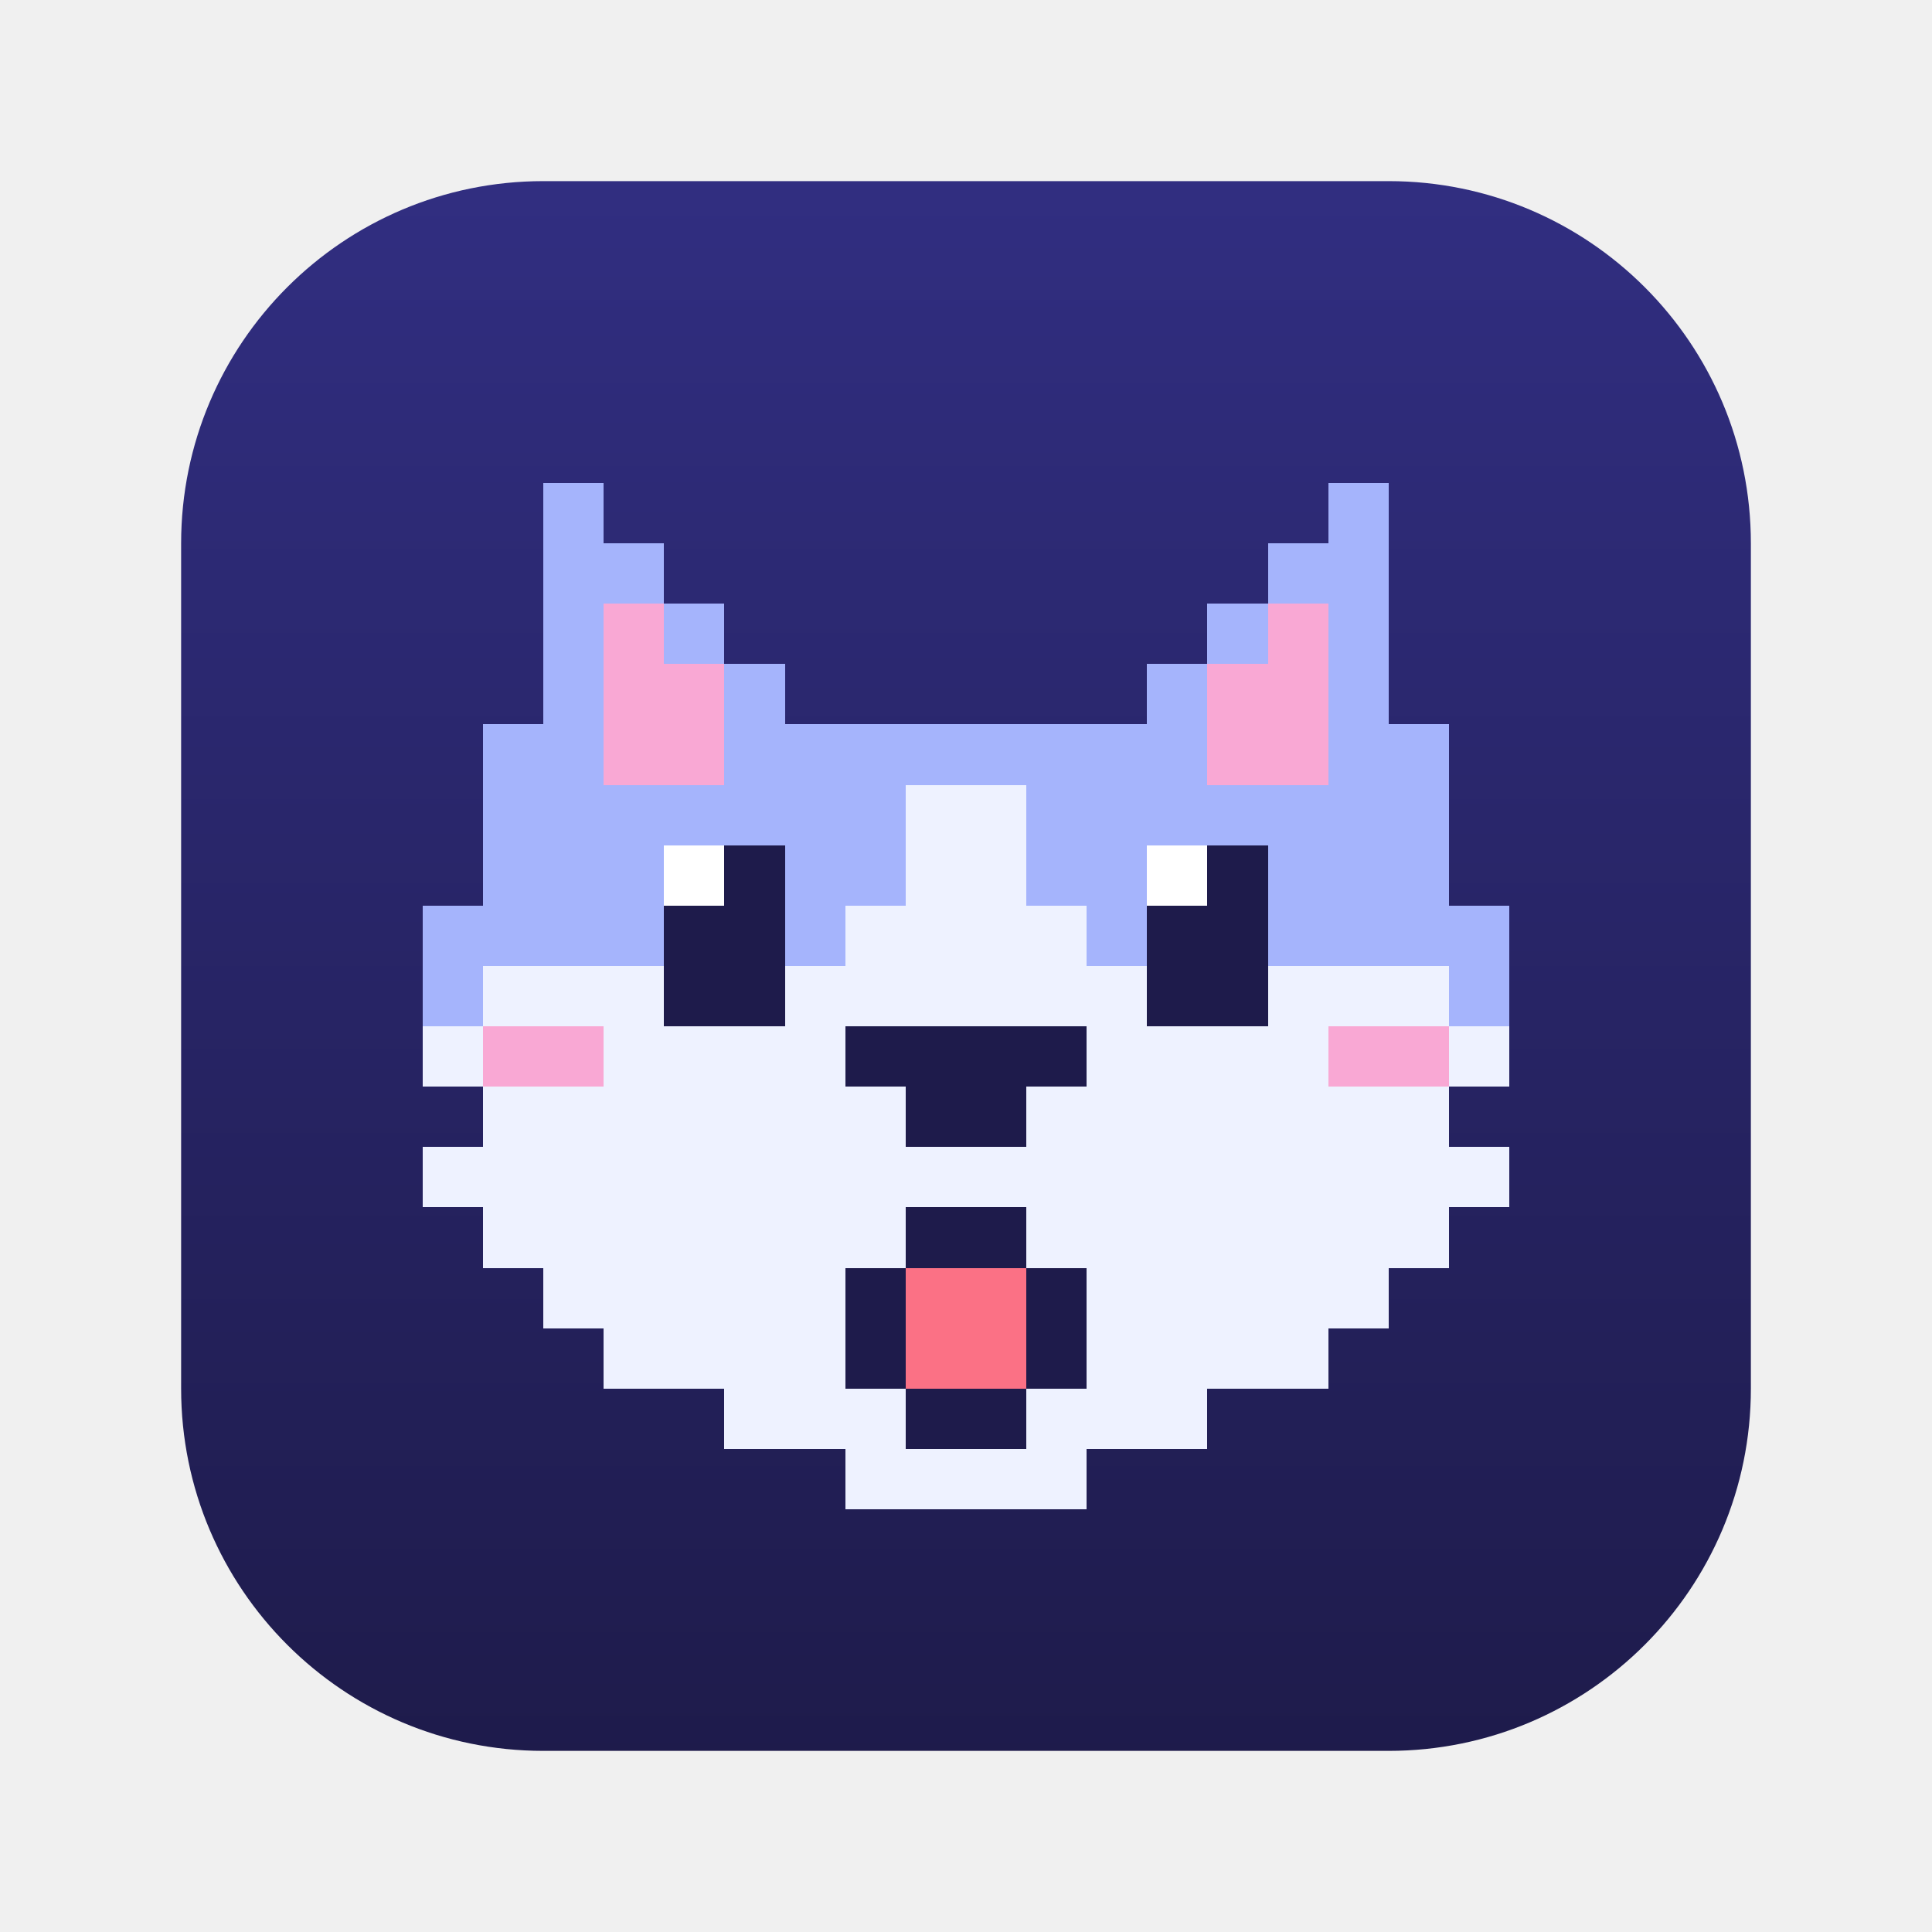
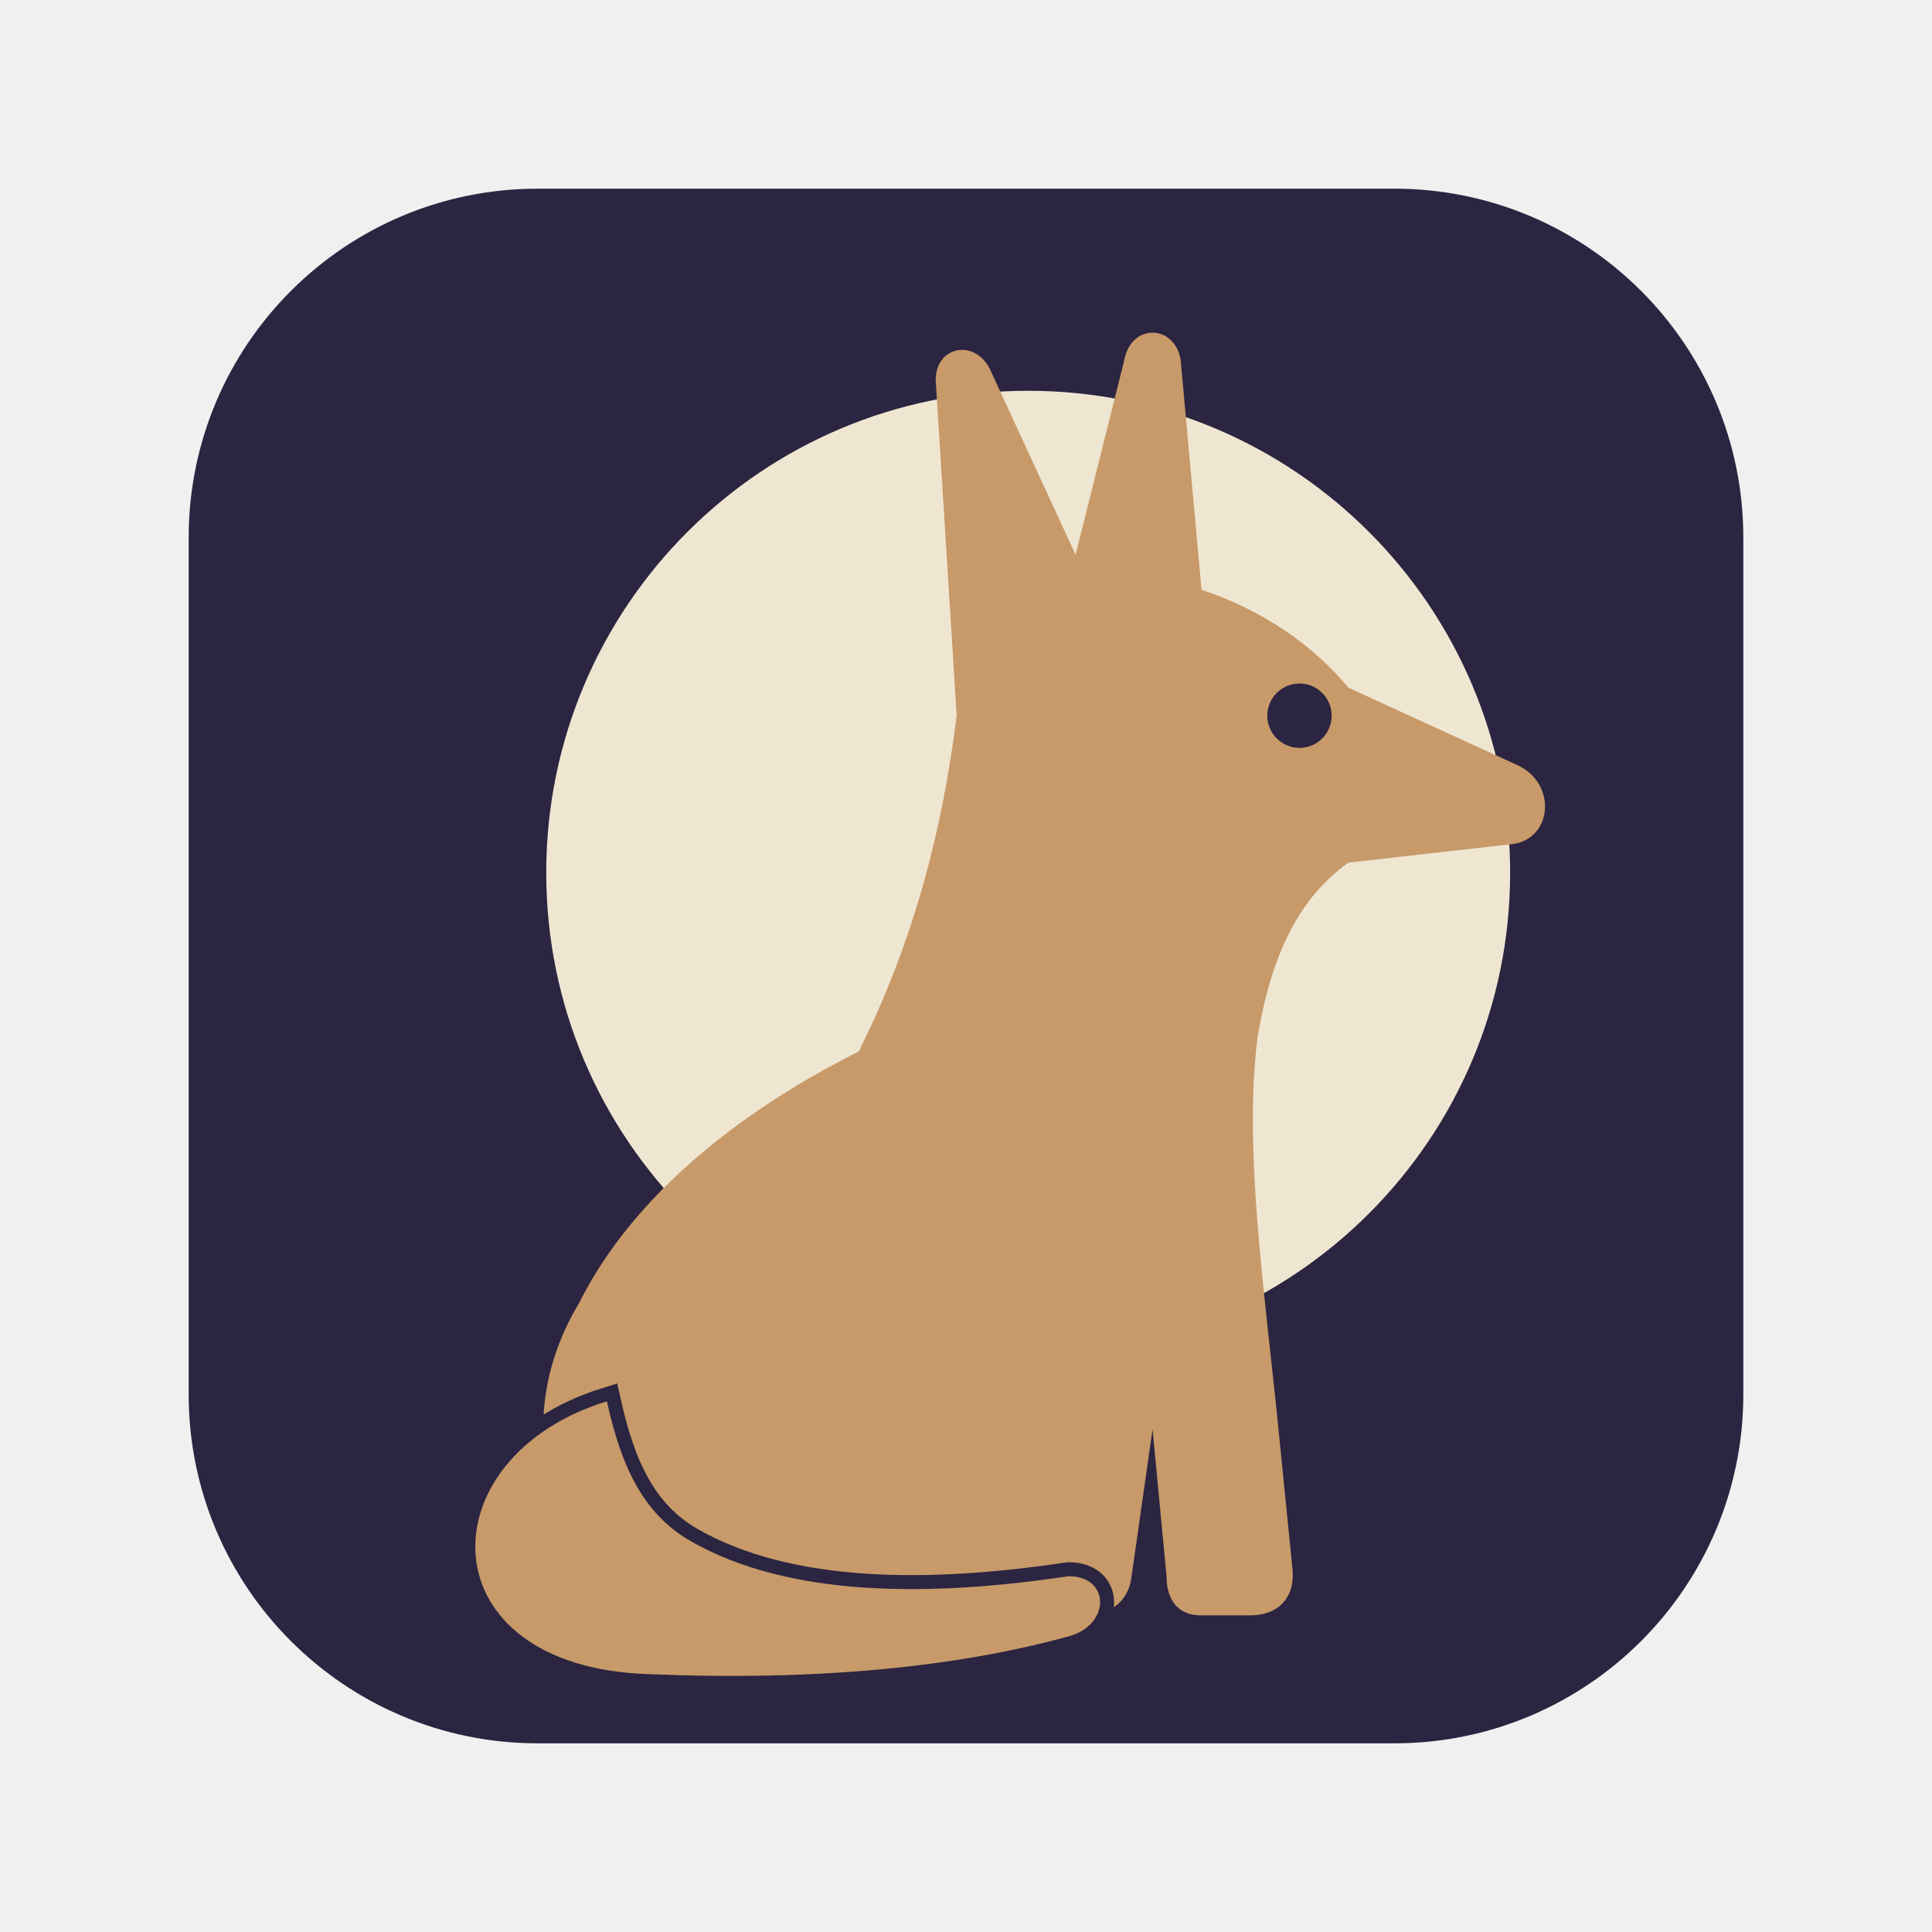
- <svg xmlns="http://www.w3.org/2000/svg" viewBox="0 0 32 32" width="32" height="32">
-   <defs>
-     <linearGradient id="bg" x1="0" y1="0" x2="0" y2="1">
-       <stop offset="0" stop-color="#312e81" />
-       <stop offset="1" stop-color="#1e1b4b" />
-     </linearGradient>
-   </defs>
-   <rect x="3" y="3" width="26" height="26" rx="6" fill="url(#bg)" />
-   <g shape-rendering="crispEdges">
-     <rect x="9" y="8" width="1" height="1" fill="#a5b4fc" />
-     <rect x="22" y="8" width="1" height="1" fill="#a5b4fc" />
-     <rect x="9" y="9" width="2" height="1" fill="#a5b4fc" />
-     <rect x="21" y="9" width="2" height="1" fill="#a5b4fc" />
-     <rect x="9" y="10" width="1" height="1" fill="#a5b4fc" />
-     <rect x="10" y="10" width="1" height="1" fill="#f9a8d4" />
-     <rect x="11" y="10" width="1" height="1" fill="#a5b4fc" />
-     <rect x="20" y="10" width="1" height="1" fill="#a5b4fc" />
-     <rect x="21" y="10" width="1" height="1" fill="#f9a8d4" />
-     <rect x="22" y="10" width="1" height="1" fill="#a5b4fc" />
-     <rect x="9" y="11" width="1" height="1" fill="#a5b4fc" />
-     <rect x="10" y="11" width="2" height="1" fill="#f9a8d4" />
-     <rect x="12" y="11" width="1" height="1" fill="#a5b4fc" />
-     <rect x="19" y="11" width="1" height="1" fill="#a5b4fc" />
-     <rect x="20" y="11" width="2" height="1" fill="#f9a8d4" />
-     <rect x="22" y="11" width="1" height="1" fill="#a5b4fc" />
-     <rect x="8" y="12" width="2" height="1" fill="#a5b4fc" />
-     <rect x="10" y="12" width="2" height="1" fill="#f9a8d4" />
-     <rect x="12" y="12" width="8" height="1" fill="#a5b4fc" />
-     <rect x="20" y="12" width="2" height="1" fill="#f9a8d4" />
-     <rect x="22" y="12" width="2" height="1" fill="#a5b4fc" />
-     <rect x="8" y="13" width="7" height="1" fill="#a5b4fc" />
-     <rect x="15" y="13" width="2" height="1" fill="#eef2ff" />
-     <rect x="17" y="13" width="7" height="1" fill="#a5b4fc" />
-     <rect x="8" y="14" width="3" height="1" fill="#a5b4fc" />
-     <rect x="11" y="14" width="1" height="1" fill="#ffffff" />
-     <rect x="12" y="14" width="1" height="1" fill="#1e1b4b" />
-     <rect x="13" y="14" width="2" height="1" fill="#a5b4fc" />
-     <rect x="15" y="14" width="2" height="1" fill="#eef2ff" />
-     <rect x="17" y="14" width="2" height="1" fill="#a5b4fc" />
-     <rect x="19" y="14" width="1" height="1" fill="#ffffff" />
-     <rect x="20" y="14" width="1" height="1" fill="#1e1b4b" />
-     <rect x="21" y="14" width="3" height="1" fill="#a5b4fc" />
-     <rect x="7" y="15" width="4" height="1" fill="#a5b4fc" />
-     <rect x="11" y="15" width="2" height="1" fill="#1e1b4b" />
-     <rect x="13" y="15" width="1" height="1" fill="#a5b4fc" />
-     <rect x="14" y="15" width="4" height="1" fill="#eef2ff" />
-     <rect x="18" y="15" width="1" height="1" fill="#a5b4fc" />
-     <rect x="19" y="15" width="2" height="1" fill="#1e1b4b" />
-     <rect x="21" y="15" width="4" height="1" fill="#a5b4fc" />
-     <rect x="7" y="16" width="1" height="1" fill="#a5b4fc" />
-     <rect x="8" y="16" width="3" height="1" fill="#eef2ff" />
-     <rect x="11" y="16" width="2" height="1" fill="#1e1b4b" />
-     <rect x="13" y="16" width="6" height="1" fill="#eef2ff" />
-     <rect x="19" y="16" width="2" height="1" fill="#1e1b4b" />
-     <rect x="21" y="16" width="3" height="1" fill="#eef2ff" />
-     <rect x="24" y="16" width="1" height="1" fill="#a5b4fc" />
-     <rect x="7" y="17" width="1" height="1" fill="#eef2ff" />
-     <rect x="8" y="17" width="2" height="1" fill="#f9a8d4" />
-     <rect x="10" y="17" width="4" height="1" fill="#eef2ff" />
-     <rect x="14" y="17" width="4" height="1" fill="#1e1b4b" />
-     <rect x="18" y="17" width="4" height="1" fill="#eef2ff" />
-     <rect x="22" y="17" width="2" height="1" fill="#f9a8d4" />
-     <rect x="24" y="17" width="1" height="1" fill="#eef2ff" />
-     <rect x="8" y="18" width="7" height="1" fill="#eef2ff" />
-     <rect x="15" y="18" width="2" height="1" fill="#1e1b4b" />
-     <rect x="17" y="18" width="7" height="1" fill="#eef2ff" />
-     <rect x="7" y="19" width="18" height="1" fill="#eef2ff" />
-     <rect x="8" y="20" width="7" height="1" fill="#eef2ff" />
-     <rect x="15" y="20" width="2" height="1" fill="#1e1b4b" />
-     <rect x="17" y="20" width="7" height="1" fill="#eef2ff" />
-     <rect x="9" y="21" width="5" height="1" fill="#eef2ff" />
-     <rect x="14" y="21" width="1" height="1" fill="#1e1b4b" />
-     <rect x="15" y="21" width="2" height="1" fill="#fb7185" />
-     <rect x="17" y="21" width="1" height="1" fill="#1e1b4b" />
-     <rect x="18" y="21" width="5" height="1" fill="#eef2ff" />
-     <rect x="10" y="22" width="4" height="1" fill="#eef2ff" />
-     <rect x="14" y="22" width="1" height="1" fill="#1e1b4b" />
-     <rect x="15" y="22" width="2" height="1" fill="#fb7185" />
-     <rect x="17" y="22" width="1" height="1" fill="#1e1b4b" />
-     <rect x="18" y="22" width="4" height="1" fill="#eef2ff" />
-     <rect x="12" y="23" width="3" height="1" fill="#eef2ff" />
-     <rect x="15" y="23" width="2" height="1" fill="#1e1b4b" />
-     <rect x="17" y="23" width="3" height="1" fill="#eef2ff" />
-     <rect x="14" y="24" width="4" height="1" fill="#eef2ff" />
+ <svg xmlns="http://www.w3.org/2000/svg" viewBox="0 0 1024 1024" width="1024" height="1024">
+   <rect x="100" y="100" width="824" height="824" rx="185" fill="#2b2541" />
+   <g transform="translate(100 100) scale(8.24)">
+     <circle cx="54" cy="44" r="31" fill="#efe6d2" />
+     <g transform="translate(8 6) scale(.9)">
+       <path d="M30 95 C18 95 13 83 19 73 C23 65 31 59 39 55 C43 47 45 39 46 31 L44.5 7 C44.5 4.5 47.5 4 48.5 6.5 L54.5 19.5 L58 5.5 C58.5 3 61.5 3 62 5.5 L63.5 22 C68 23.5 71.5 26 74 29 L86 34.5 C89 35.8 88.6 40 85.5 40.2 L74 41.5 C70.5 44 68.5 48 67.5 54 C66.5 62 68 72 69 82 L70 92 C70.2 94 69 95.3 67 95.3 L63.5 95.3 C61.5 95.3 61 93.8 61 92.5 L60 82 L58.5 92.5 C58.3 94.3 57 95.3 55 95.3 L50 95.3 Z" fill="#c89a69" />
+       <path d="M21 80 C8 84 8 99 24 99.5 C36 100 46 99 54 96.8 C57 96 57 92.5 54 92.5 C44 94 34 94 27 90 C23.5 88 22 84.5 21 80 Z" fill="#c89a69" stroke="#2b2541" stroke-width="2" paint-order="stroke" />
+       <circle cx="70.5" cy="31" r="2.3" fill="#2b2541" />
+     </g>
  </g>
</svg>
